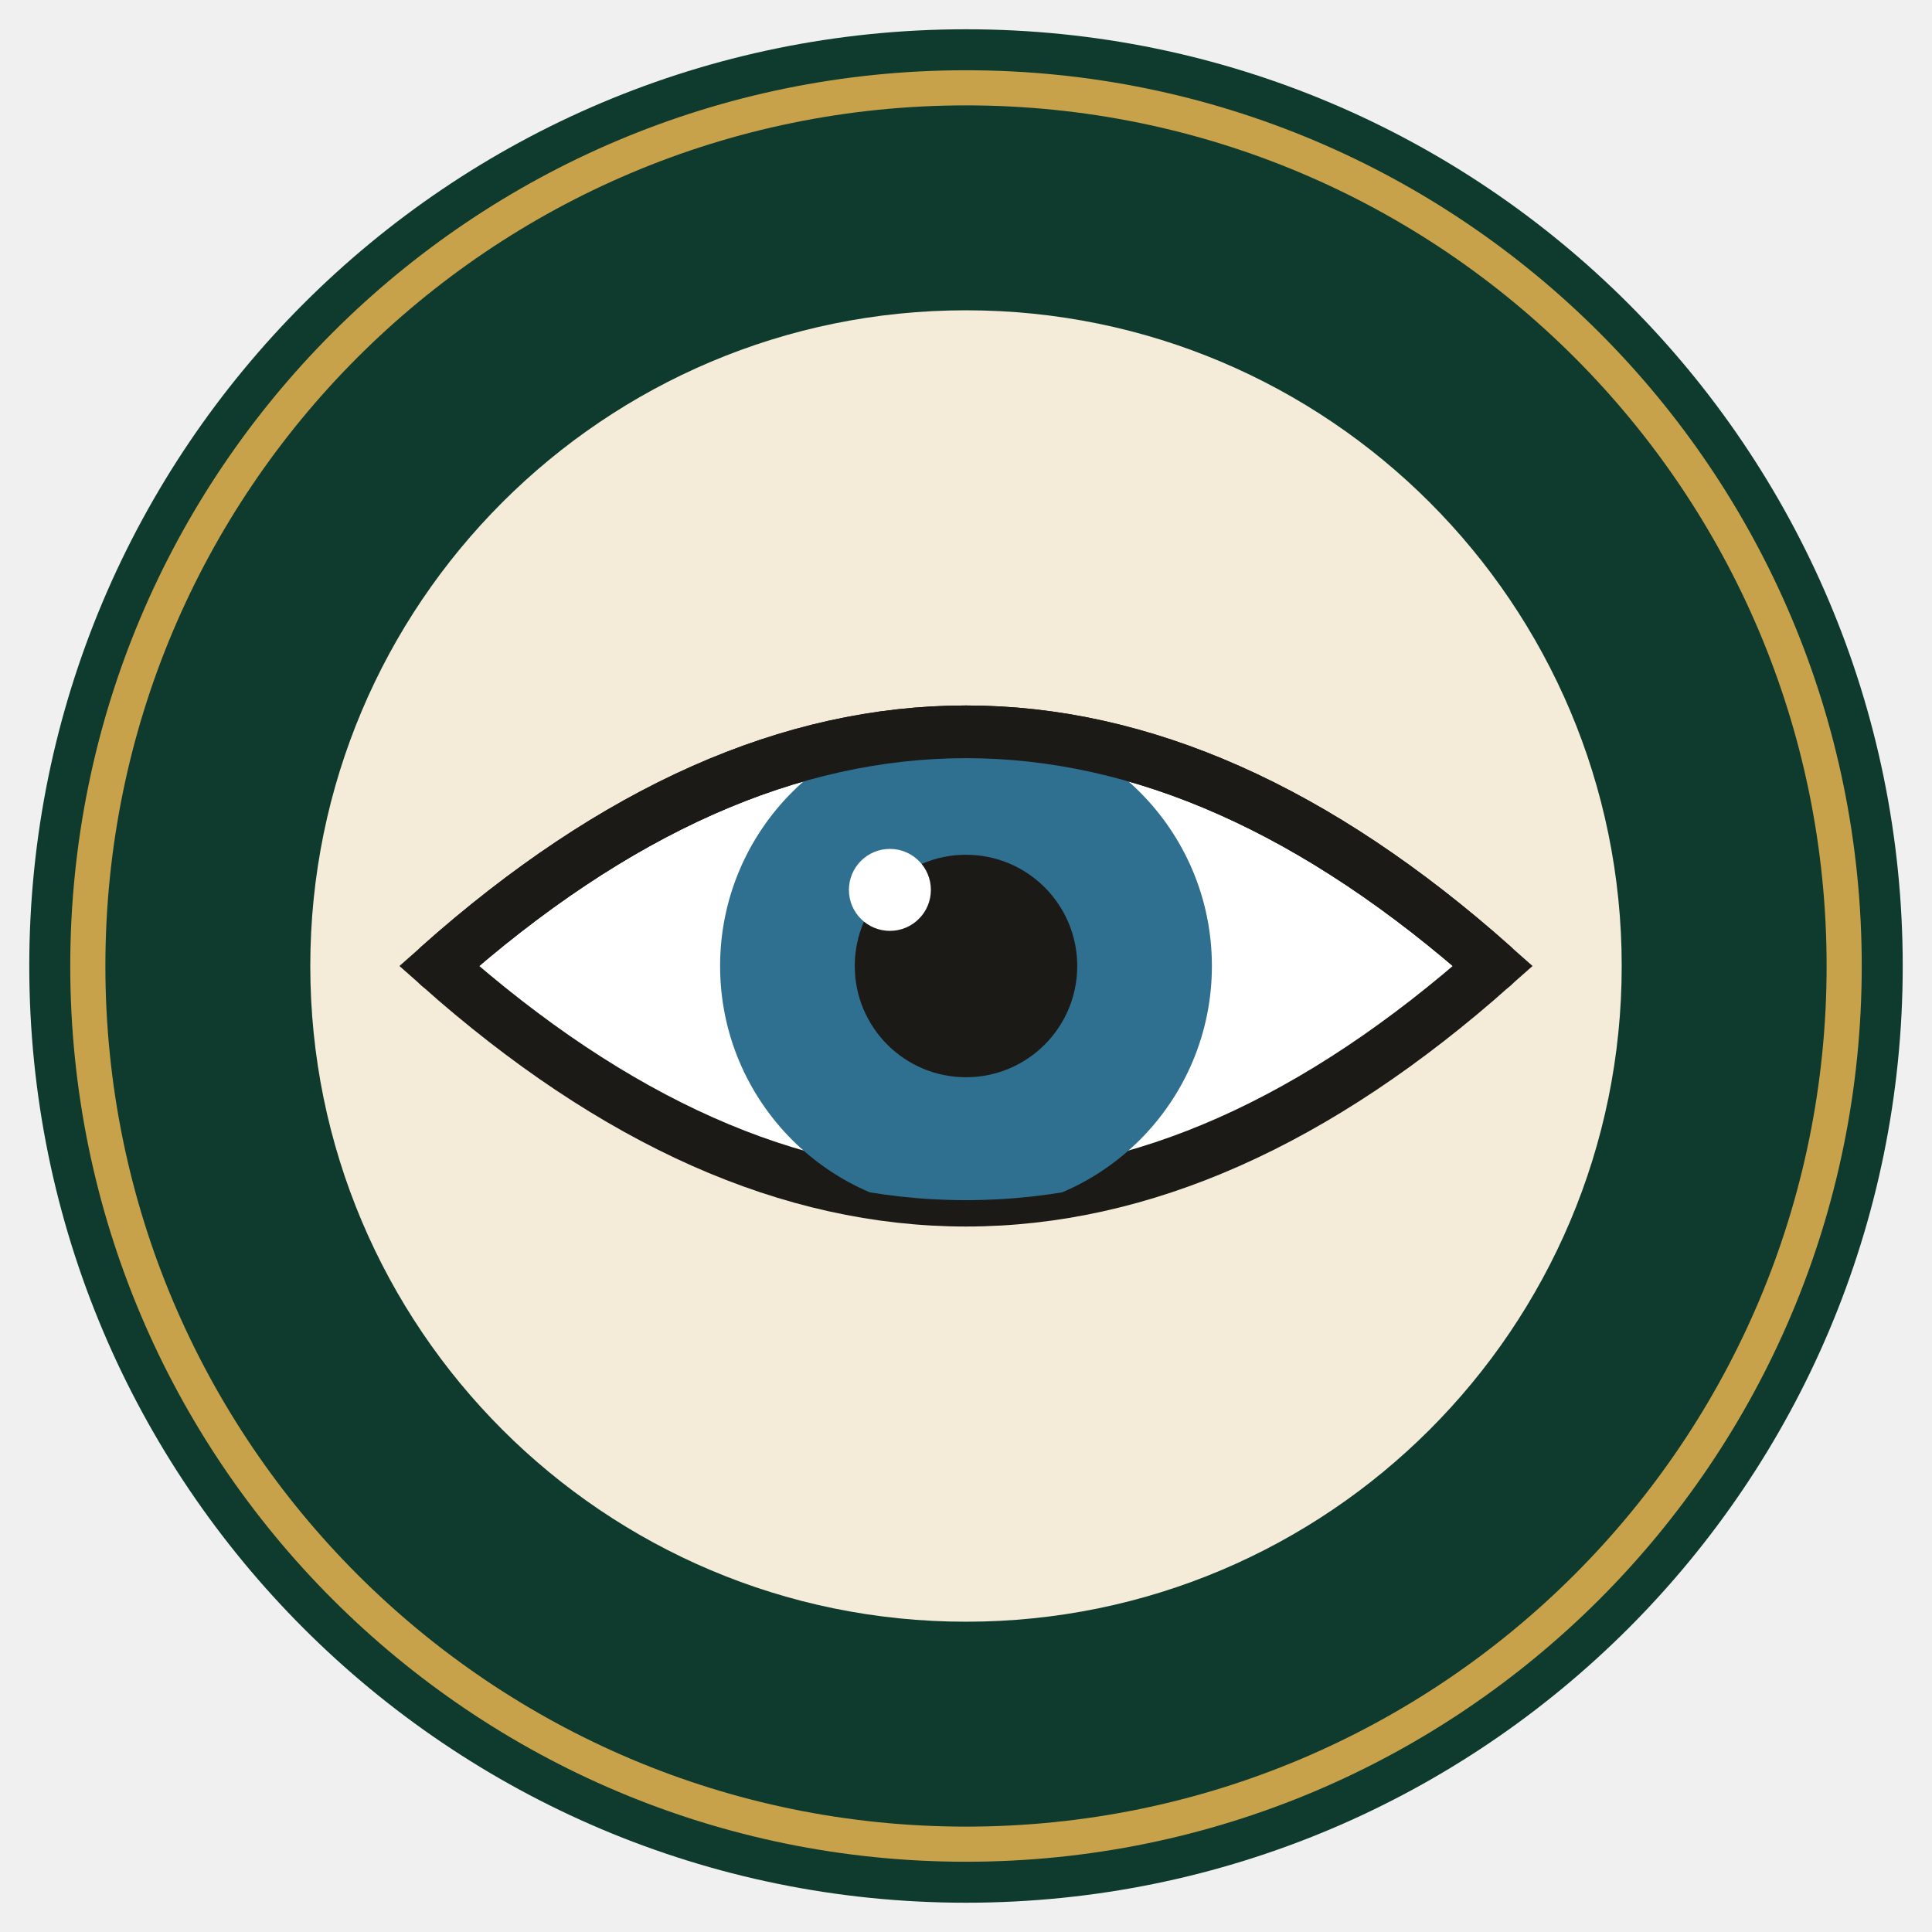
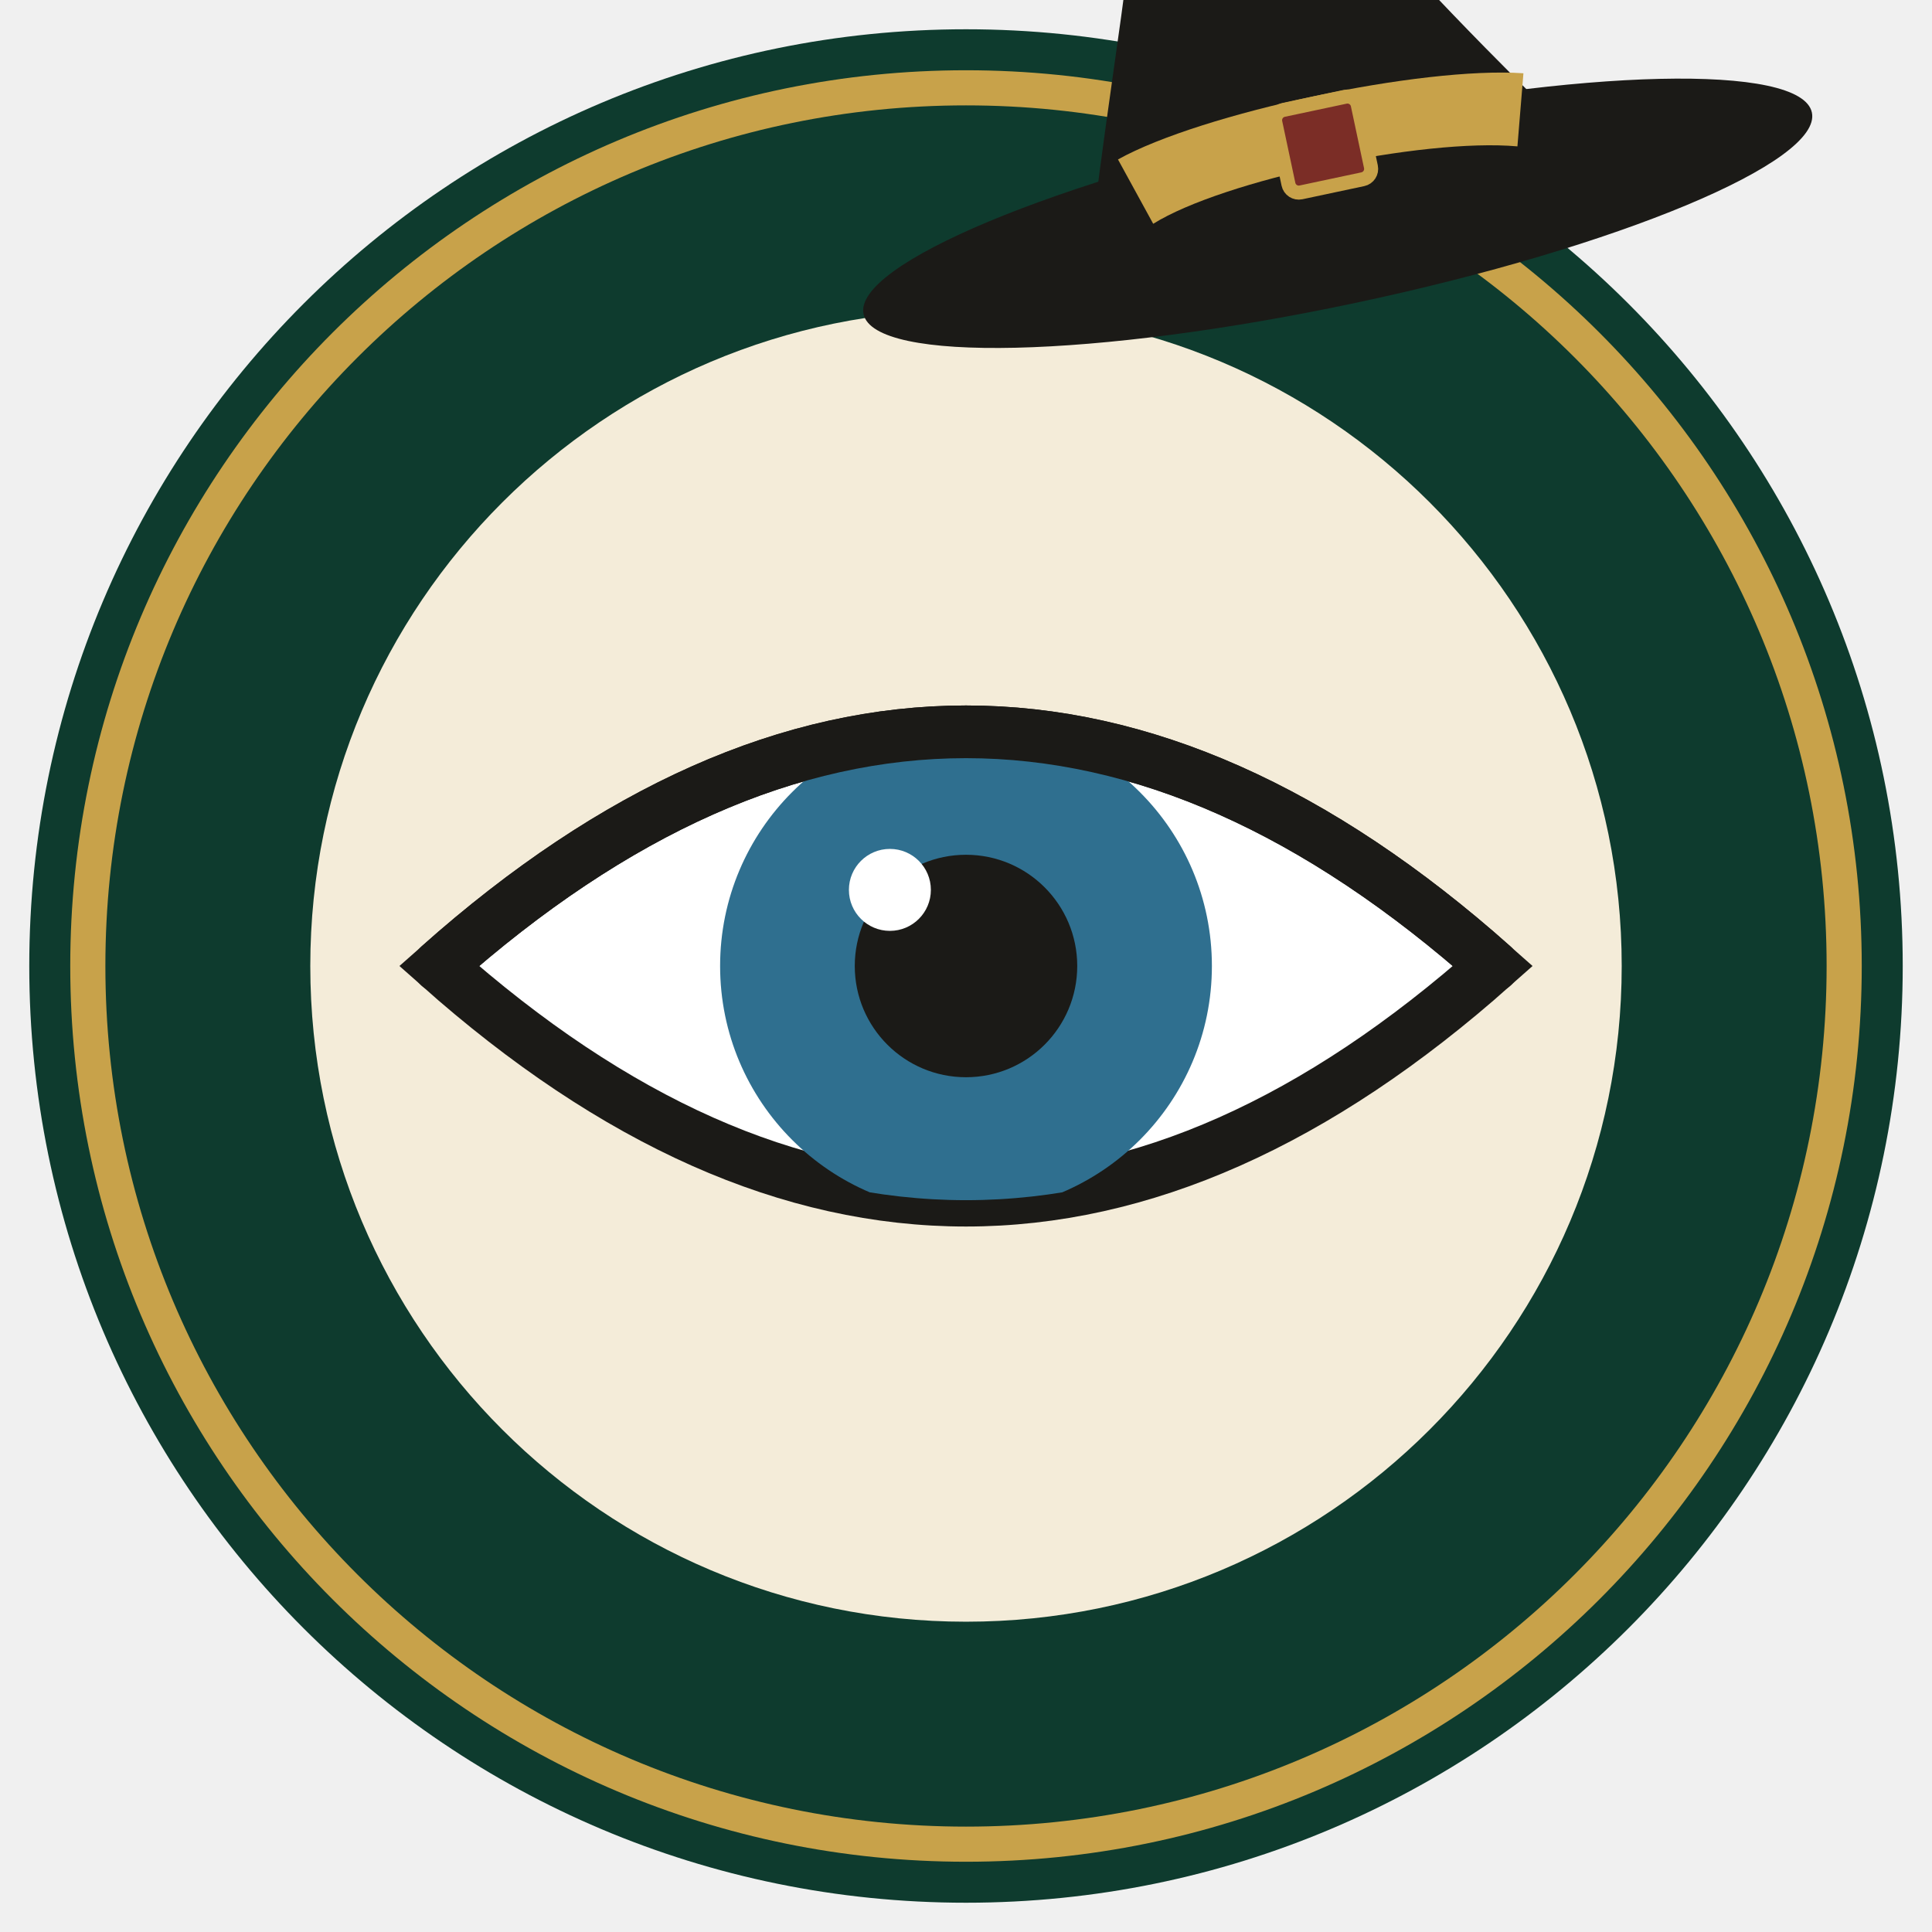
<svg xmlns="http://www.w3.org/2000/svg" viewBox="0 0 330 330">
  <style>.lid{display:none}</style>
  <defs>
    <clipPath id="lidclip2">
      <path d="M75 165Q165 85 255 165Q165 245 75 165Z" />
    </clipPath>
  </defs>
  <circle cx="165" cy="165" r="160" fill="#0e3b2e" />
  <circle cx="165" cy="165" r="150" fill="none" stroke="#c8a24a" stroke-width="6" />
  <circle cx="165" cy="165" r="112" fill="#f4ecd9" />
  <path d="M75 165Q165 85 255 165Q165 245 75 165Z" fill="#fff" stroke="#1b1a17" stroke-width="9" />
  <g clip-path="url(#lidclip2)">
    <g class="iris">
      <circle cx="165" cy="165" r="42" fill="#2f6f8f" />
      <circle cx="165" cy="165" r="19" fill="#1b1a17" />
      <circle cx="152" cy="152" r="7" fill="#fff" />
    </g>
  </g>
  <g clip-path="url(#lidclip2)">
    <rect class="lid" x="70" y="80" width="190" height="170" fill="#f4ecd9" />
  </g>
  <path d="M75 165Q165 85 255 165" fill="none" stroke="#1b1a17" stroke-width="9" stroke-linecap="round" />
+   <g class="hw-hat" transform="translate(135 -70) scale(.6)">
+     <g transform="rotate(-12 150 150)">
+       <ellipse cx="150" cy="178" rx="138" ry="26" fill="#1b1a17" />
+       <path d="M78 176 C100 110 120 70 128 10 C130 2 138 2 140 10 C150 60 180 110 224 176 Z" fill="#1b1a17" />
+       <path d="M92 150 C118 142 182 142 210 150 L204 170 C178 162 120 162 98 170 Z" fill="#c8a24a" />
+       <rect x="138" y="146" width="24" height="24" rx="3" fill="#7b2d26" stroke="#c8a24a" stroke-width="4" />
+     </g>
+   </g>
</svg>
